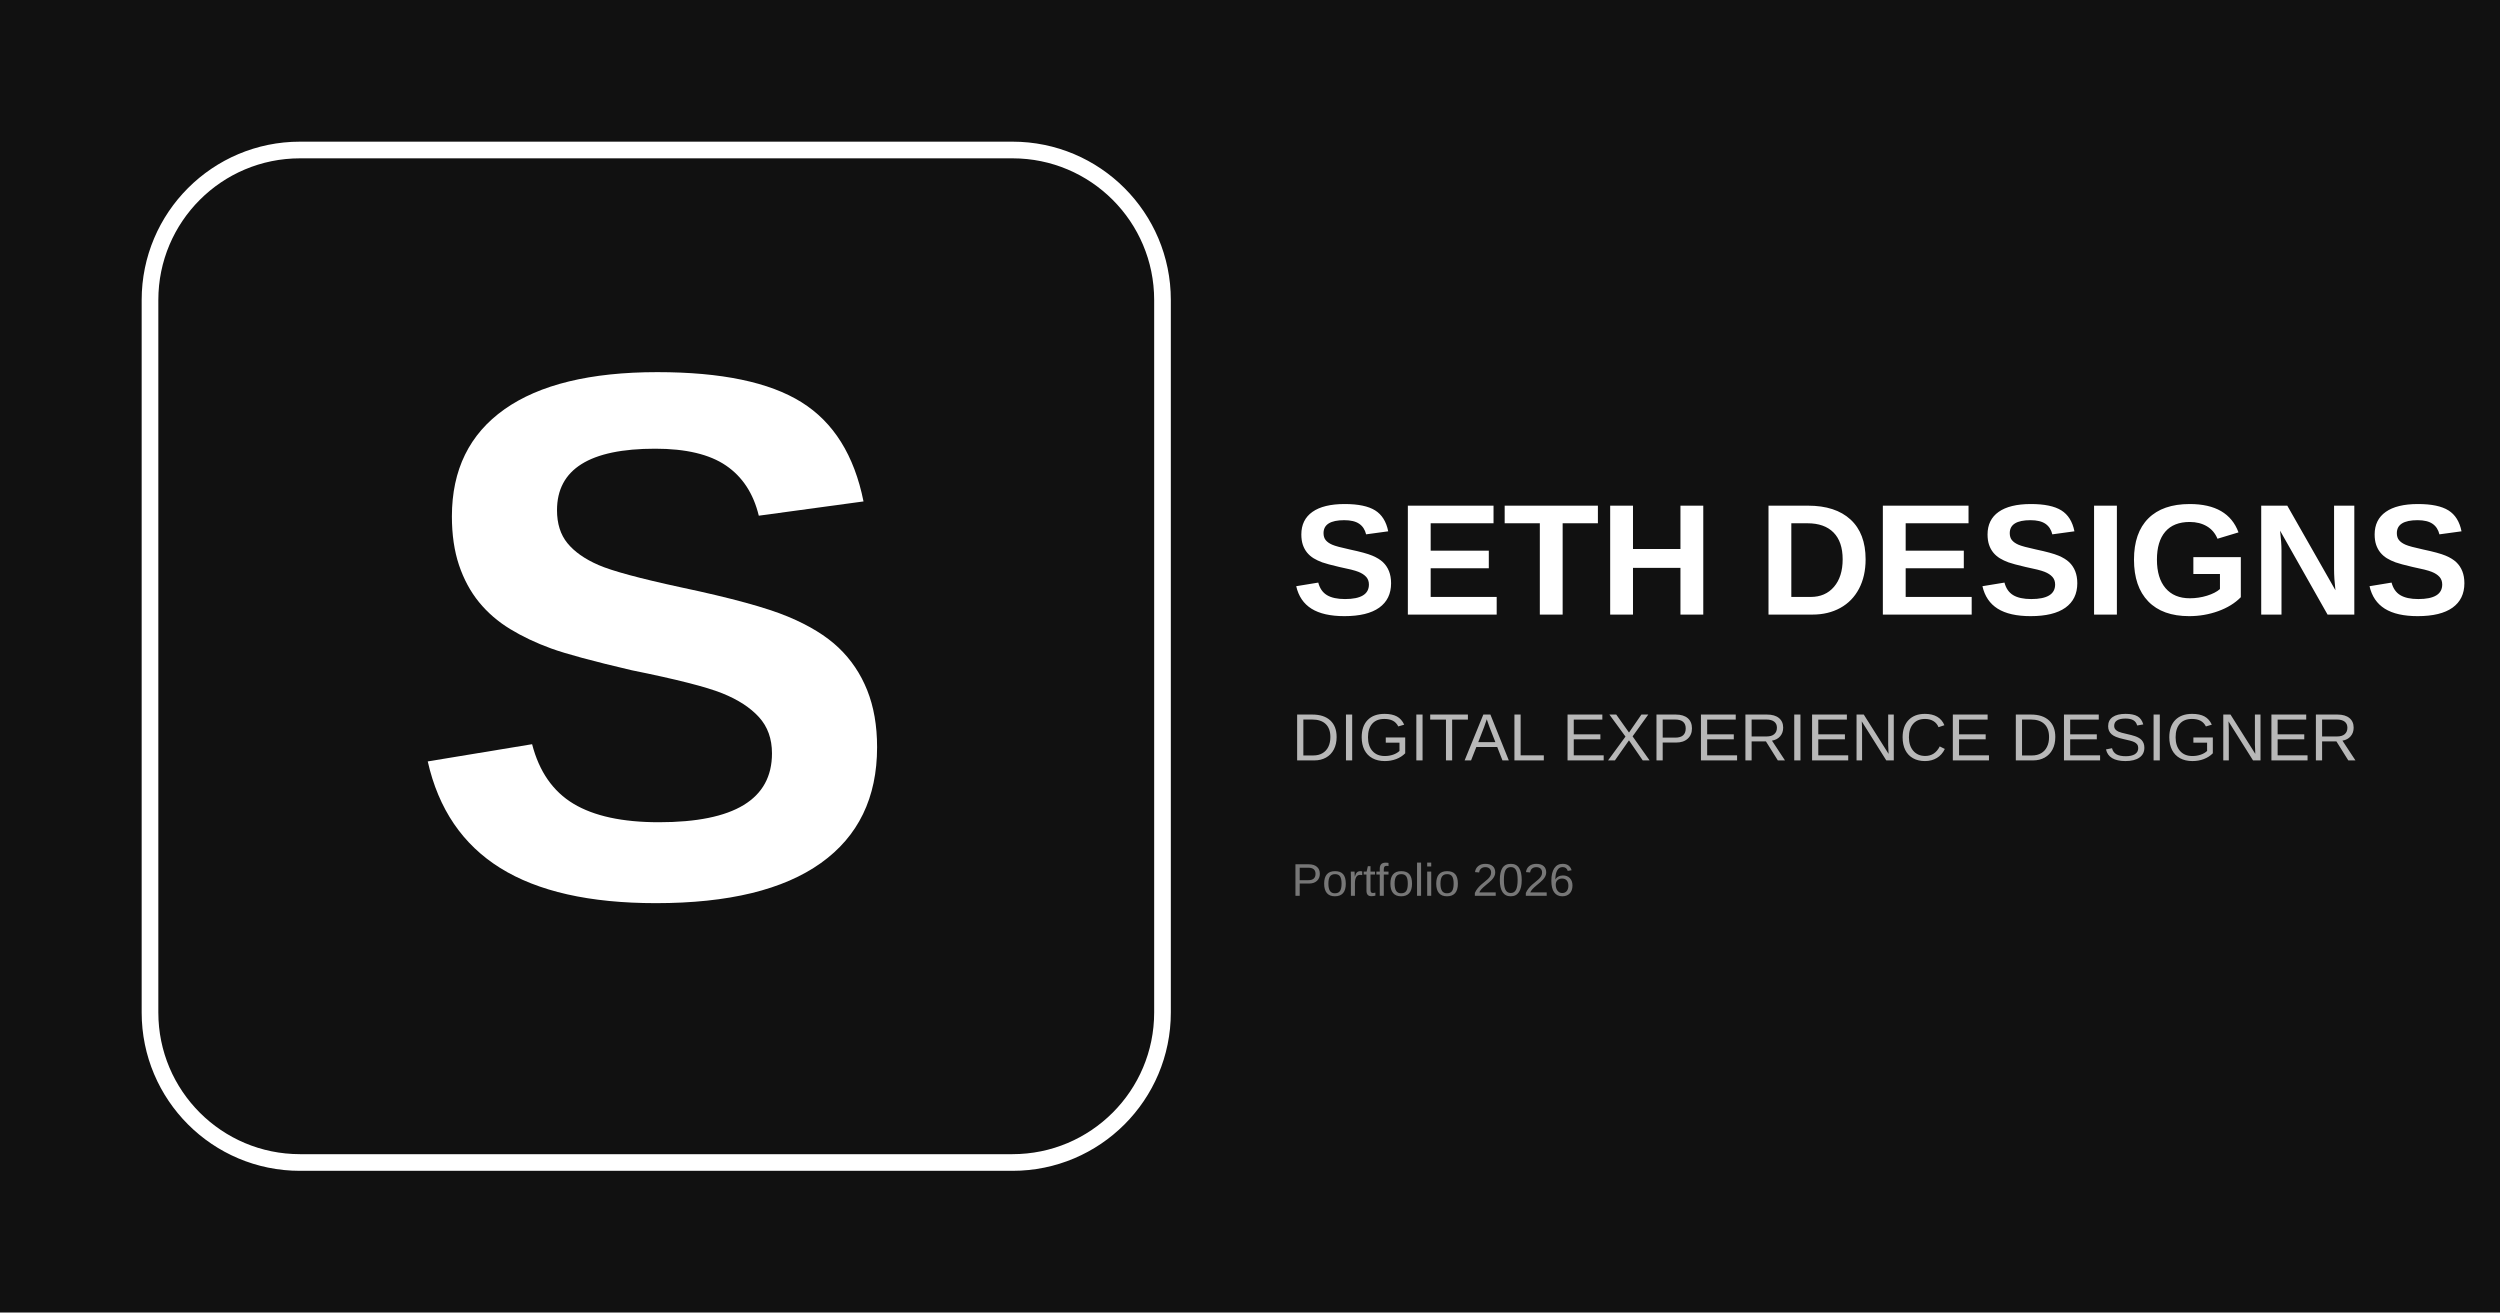
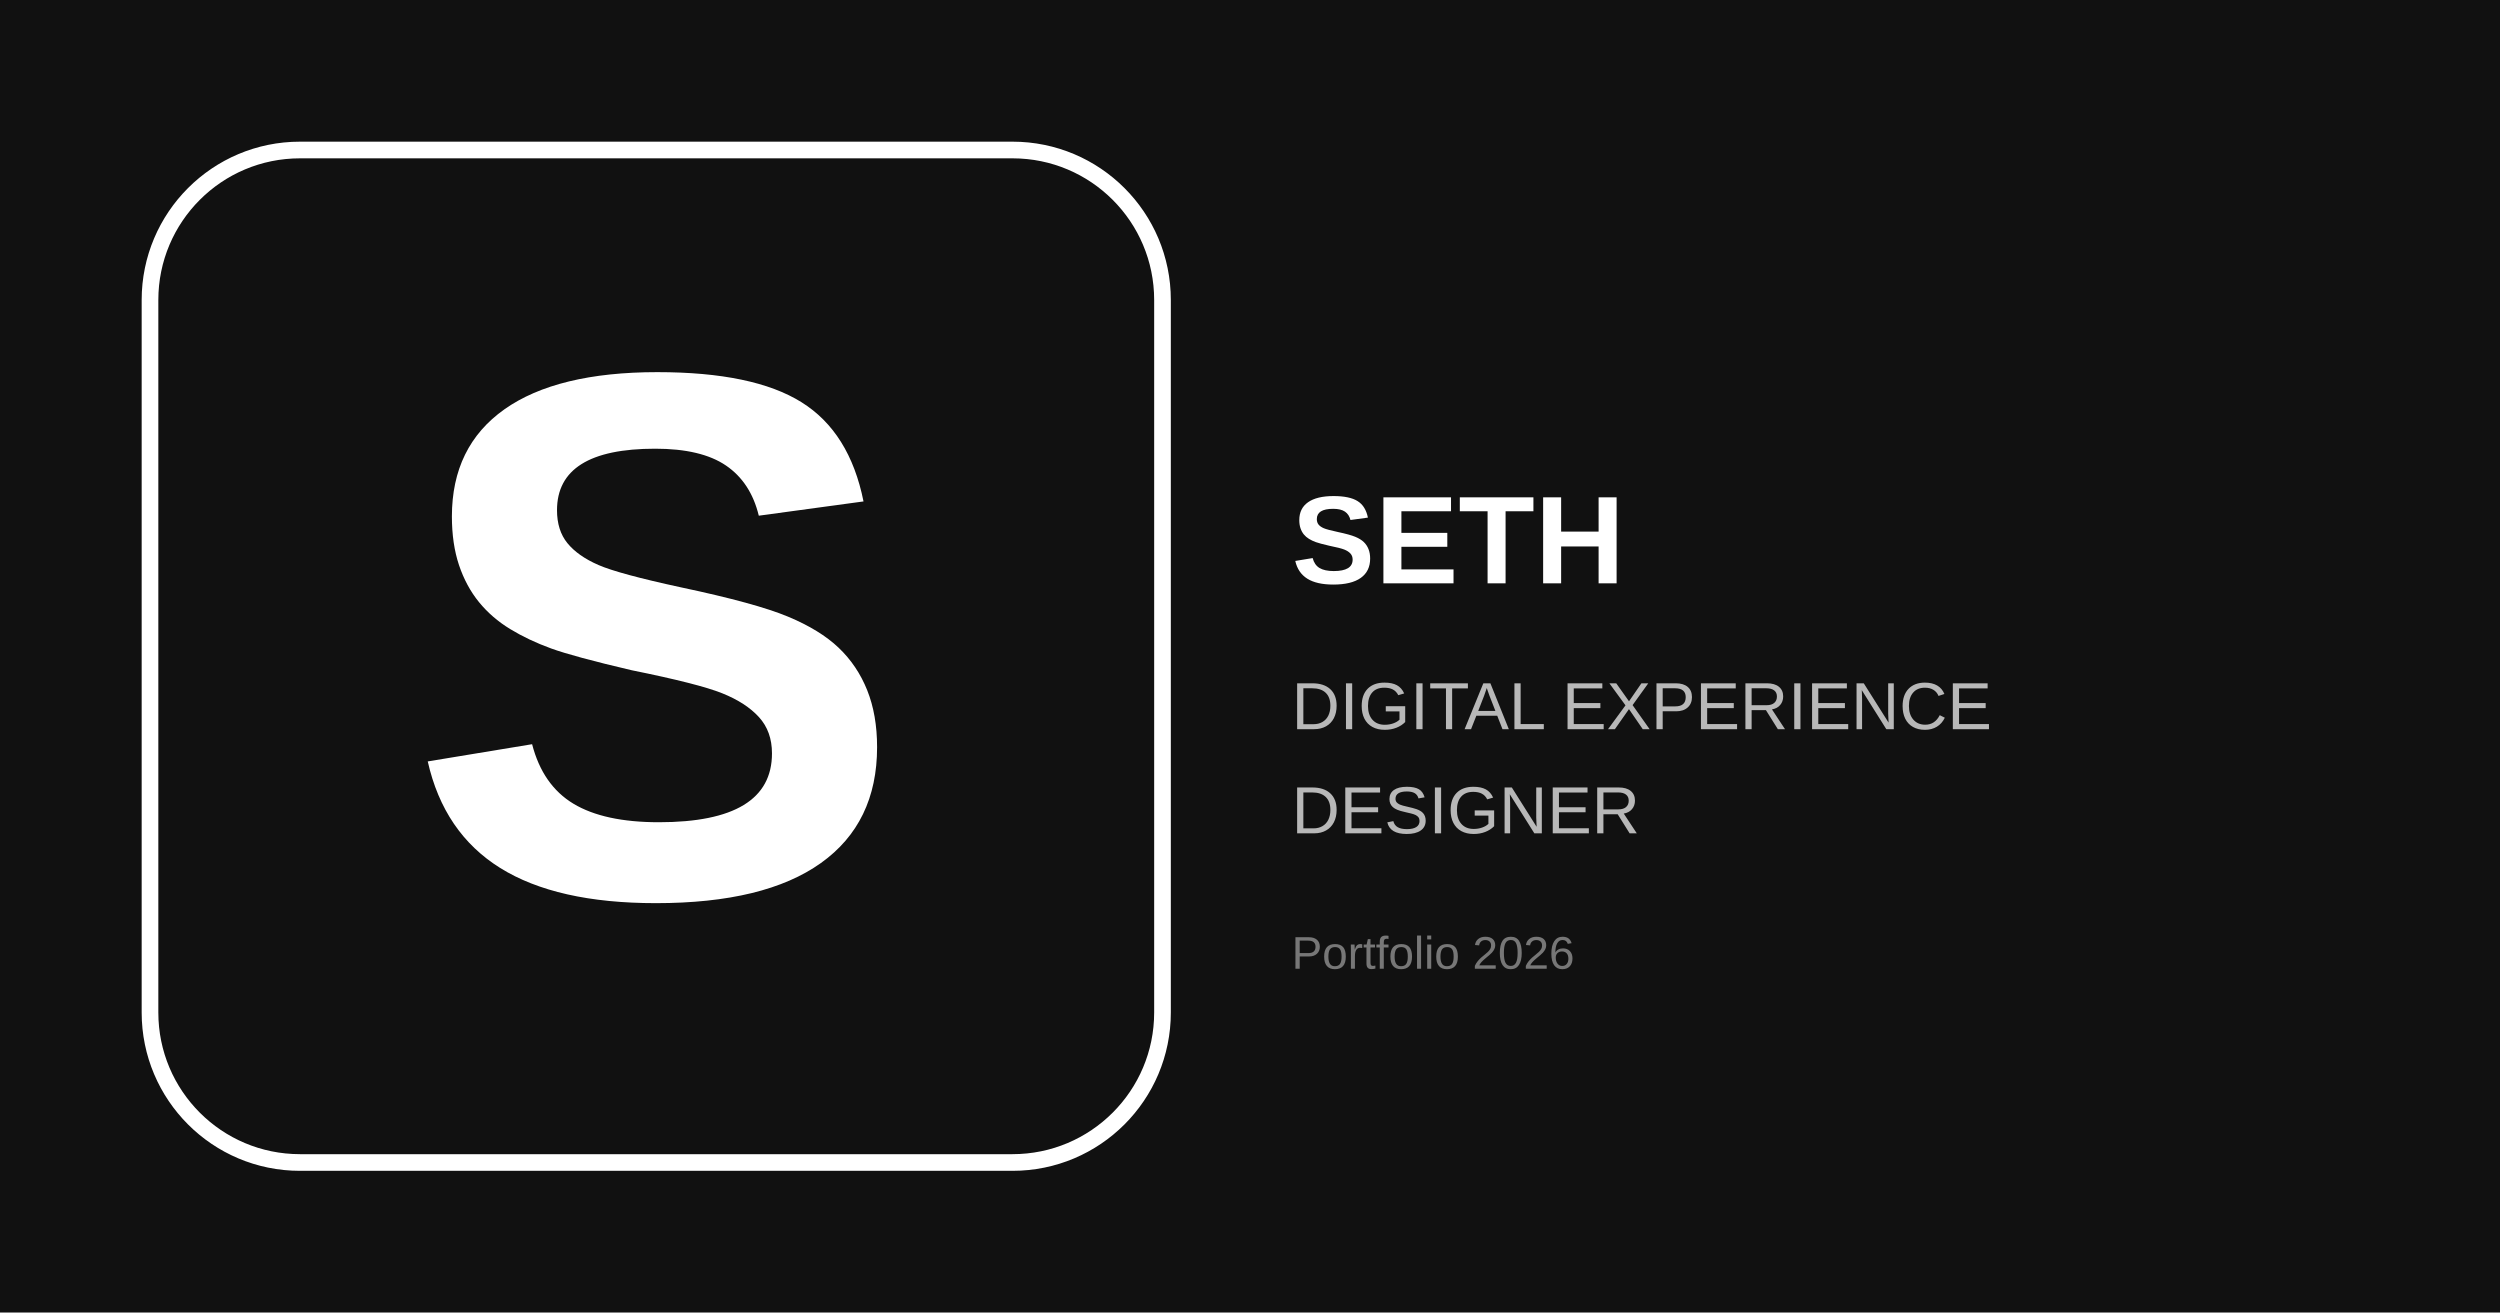
<svg xmlns="http://www.w3.org/2000/svg" width="1200" height="630" viewBox="0 0 1200 630">
  <rect width="1200" height="630" fill="#111111" />
  <rect x="72" y="72" width="486" height="486" rx="72" fill="none" stroke="#ffffff" stroke-width="8" />
  <text x="315" y="430" text-anchor="middle" fill="#ffffff" font-family="Arial, Helvetica, sans-serif" font-size="360" font-weight="700">S</text>
-   <text x="620" y="295" fill="#ffffff" font-family="Arial, Helvetica, sans-serif" font-size="76" font-weight="700">SETH DESIGNS</text>
-   <text x="620" y="365" fill="#b8b8b8" font-family="Arial, Helvetica, sans-serif" font-size="32">DIGITAL EXPERIENCE DESIGNER</text>
-   <text x="620" y="430" fill="#777777" font-family="Arial, Helvetica, sans-serif" font-size="22">Portfolio 2026</text>
+   <text x="620" y="280" fill="#ffffff" font-family="Arial, Helvetica, sans-serif" font-size="60" font-weight="700">SETH</text>
+   <text x="620" y="350" fill="#b8b8b8" font-family="Arial, Helvetica, sans-serif" font-size="32">DIGITAL EXPERIENCE</text>
+   <text x="620" y="400" fill="#b8b8b8" font-family="Arial, Helvetica, sans-serif" font-size="32">DESIGNER</text>
+   <text x="620" y="465" fill="#777777" font-family="Arial, Helvetica, sans-serif" font-size="22">Portfolio 2026</text>
</svg>
